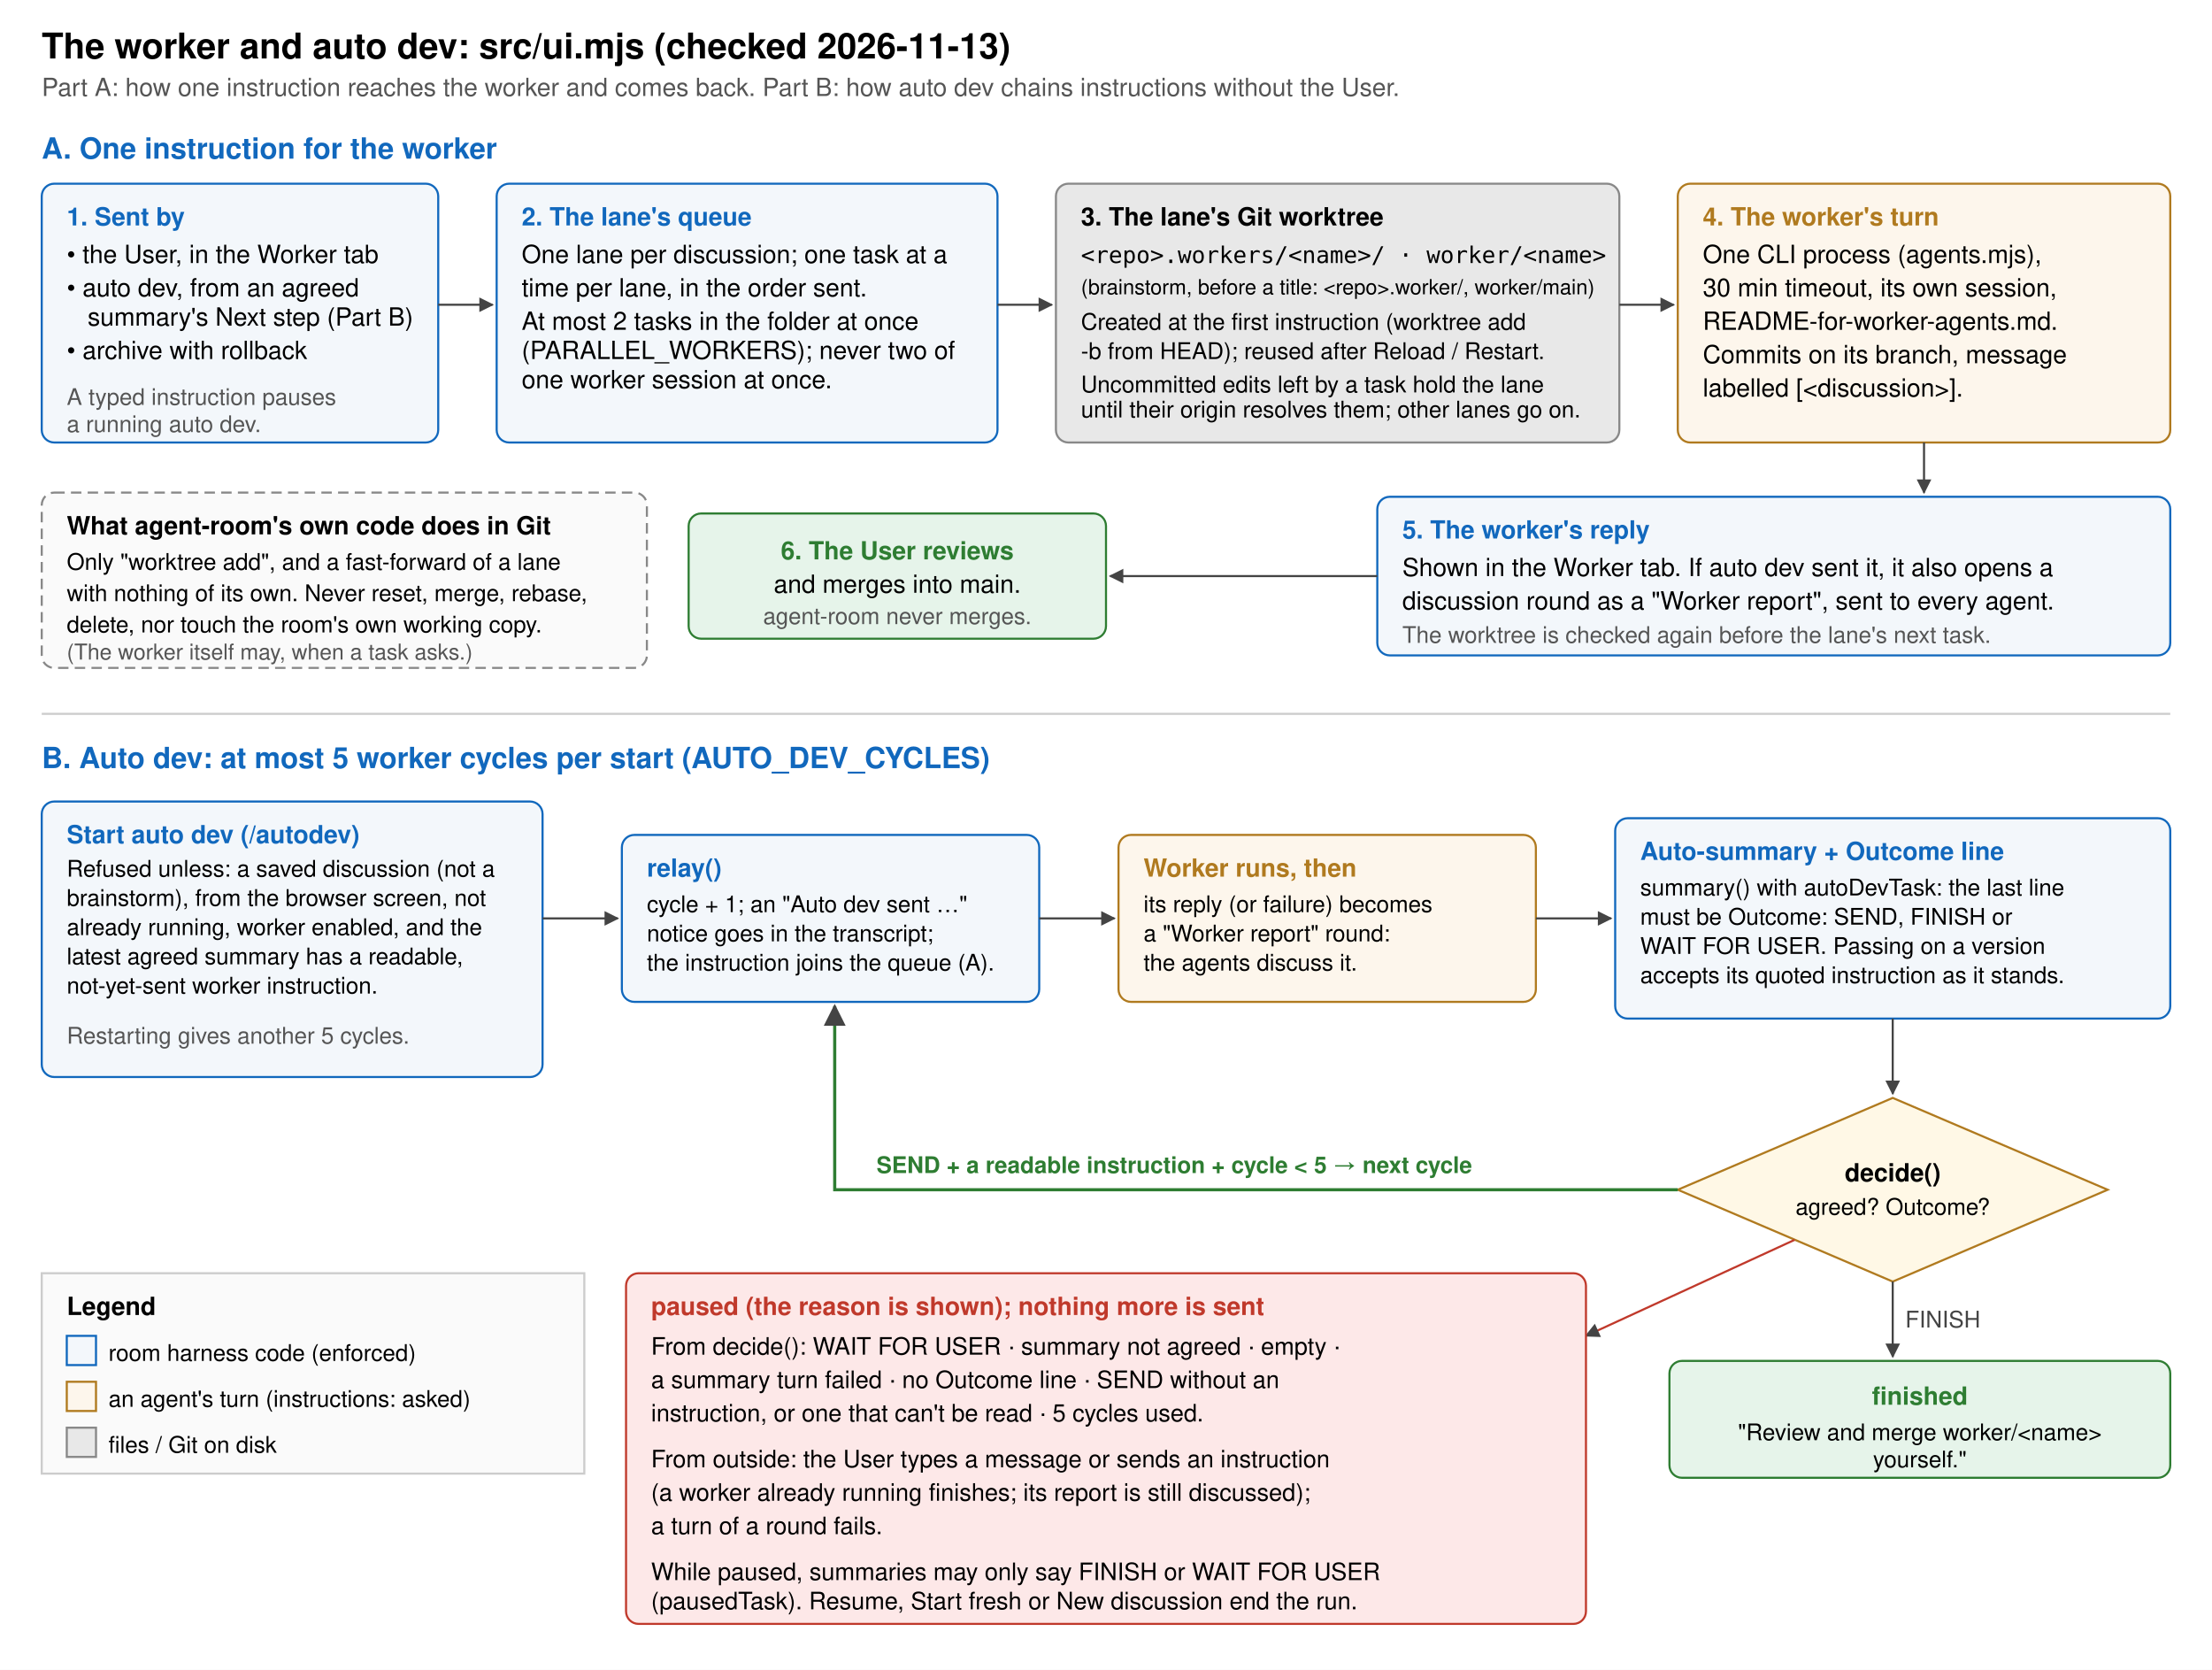
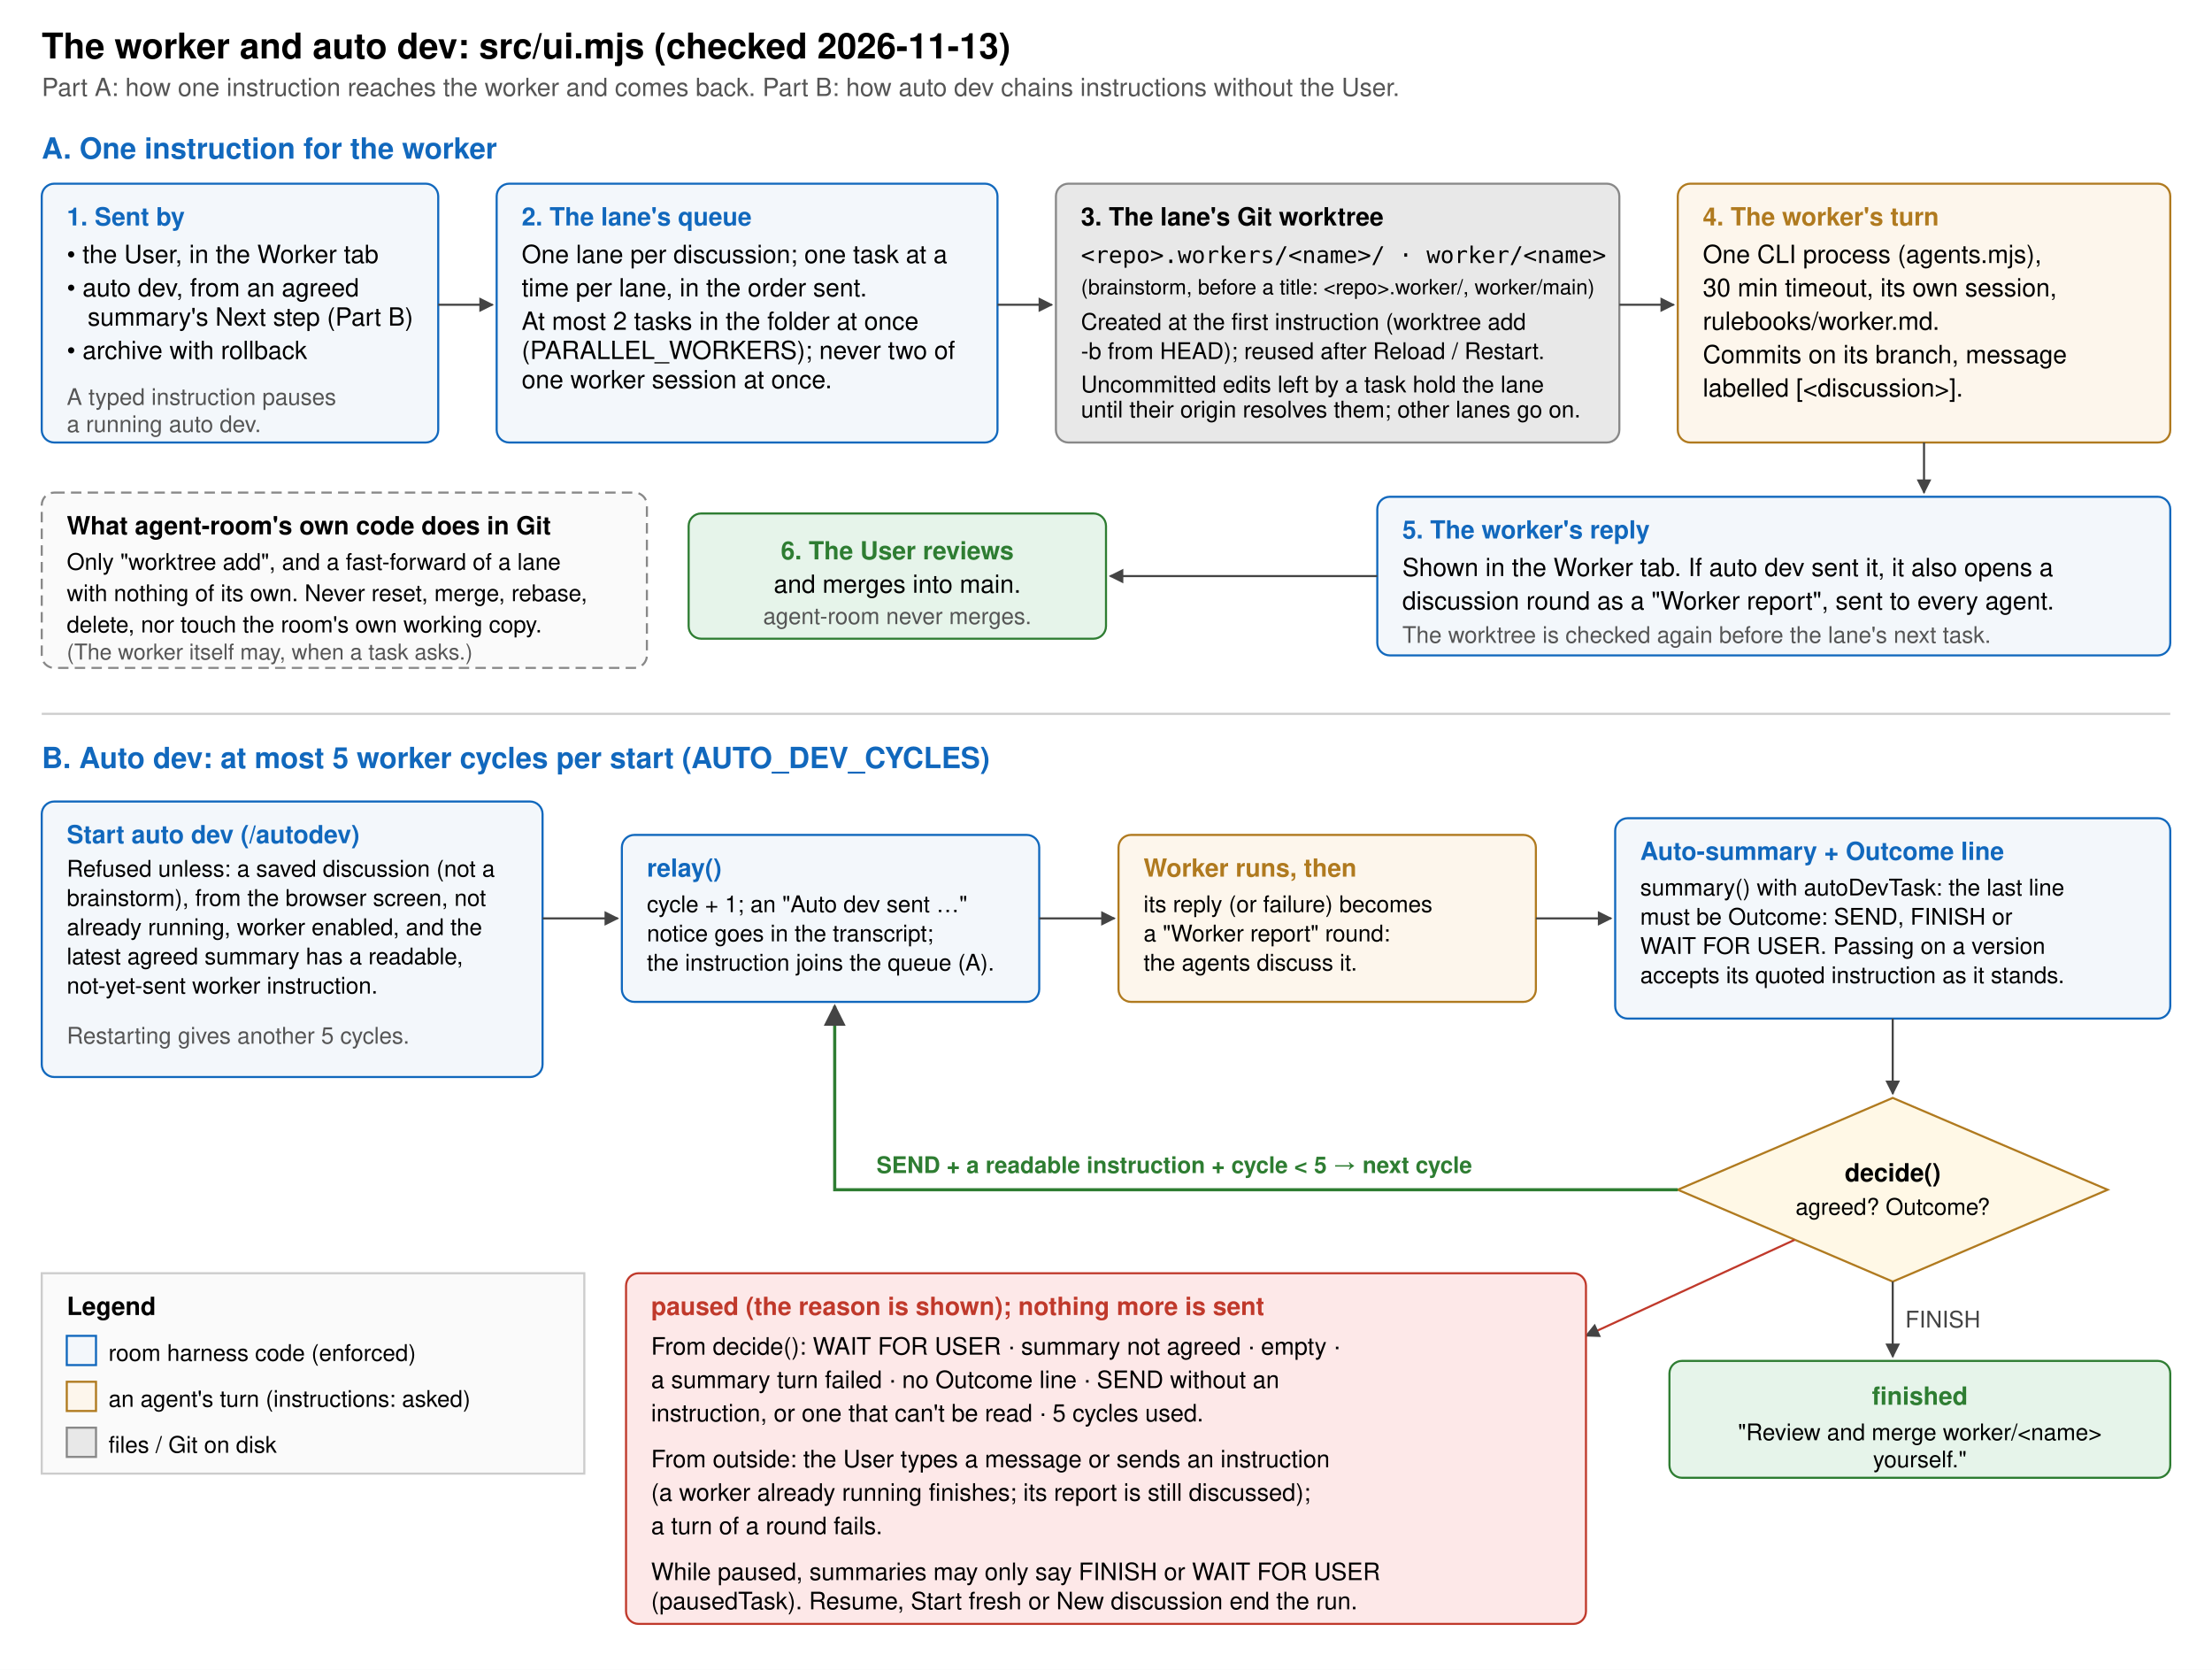
<svg xmlns="http://www.w3.org/2000/svg" viewBox="0 0 1060 800" font-family="Helvetica, Arial, sans-serif" font-size="12">
  <defs>
    <marker id="a" viewBox="0 0 10 10" refX="9" refY="5" markerWidth="7" markerHeight="7" orient="auto">
      <path d="M0,0 L10,5 L0,10 z" fill="#444" />
    </marker>
  </defs>
  <rect width="1060" height="800" fill="#fff" />
  <text x="20" y="28" font-size="17" font-weight="bold">The worker and auto dev: src/ui.mjs (checked 2026-11-13)</text>
  <text x="20" y="46" fill="#555">Part A: how one instruction reaches the worker and comes back. Part B: how auto dev chains instructions without the User.</text>
  <text x="20" y="76" font-size="14" font-weight="bold" fill="#1168bd">A. One instruction for the worker</text>
  <rect x="20" y="88" width="190" height="124" rx="6" fill="#f3f7fb" stroke="#1168bd" />
  <text x="32" y="108" font-weight="bold" fill="#1168bd">1. Sent by</text>
  <text x="32" y="126">• the User, in the Worker tab</text>
  <text x="32" y="142">• auto dev, from an agreed</text>
  <text x="42" y="156">summary's Next step (Part B)</text>
  <text x="32" y="172">• archive with rollback</text>
  <text x="32" y="194" font-size="11" fill="#555">A typed instruction pauses</text>
  <text x="32" y="207" font-size="11" fill="#555">a running auto dev.</text>
  <line x1="210" y1="146" x2="236" y2="146" stroke="#444" marker-end="url(#a)" />
  <rect x="238" y="88" width="240" height="124" rx="6" fill="#f3f7fb" stroke="#1168bd" />
  <text x="250" y="108" font-weight="bold" fill="#1168bd">2. The lane's queue</text>
  <text x="250" y="126">One lane per discussion; one task at a</text>
  <text x="250" y="142">time per lane, in the order sent.</text>
  <text x="250" y="158">At most 2 tasks in the folder at once</text>
  <text x="250" y="172">(PARALLEL_WORKERS); never two of</text>
  <text x="250" y="186">one worker session at once.</text>
  <line x1="478" y1="146" x2="504" y2="146" stroke="#444" marker-end="url(#a)" />
  <rect x="506" y="88" width="270" height="124" rx="6" fill="#e8e8e8" stroke="#888" />
  <text x="518" y="108" font-weight="bold">3. The lane's Git worktree</text>
  <text x="518" y="126" font-family="monospace" font-size="11">&lt;repo&gt;.workers/&lt;name&gt;/ · worker/&lt;name&gt;</text>
  <text x="518" y="141" font-size="10">(brainstorm, before a title: &lt;repo&gt;.worker/, worker/main)</text>
  <text x="518" y="158" font-size="11">Created at the first instruction (worktree add</text>
  <text x="518" y="172" font-size="11">-b from HEAD); reused after Reload / Restart.</text>
  <text x="518" y="188" font-size="11">Uncommitted edits left by a task hold the lane</text>
  <text x="518" y="200" font-size="11">until their origin resolves them; other lanes go on.</text>
  <line x1="776" y1="146" x2="802" y2="146" stroke="#444" marker-end="url(#a)" />
  <rect x="804" y="88" width="236" height="124" rx="6" fill="#fdf6ec" stroke="#b07a1f" />
  <text x="816" y="108" font-weight="bold" fill="#b07a1f">4. The worker's turn</text>
  <text x="816" y="126">One CLI process (agents.mjs),</text>
  <text x="816" y="142">30 min timeout, its own session,</text>
-   <text x="816" y="158">README-for-worker-agents.md.</text>
+   <text x="816" y="158">rulebooks/worker.md.</text>
  <text x="816" y="174">Commits on its branch, message</text>
  <text x="816" y="190">labelled [&lt;discussion&gt;].</text>
  <line x1="922" y1="212" x2="922" y2="236" stroke="#444" marker-end="url(#a)" />
  <rect x="660" y="238" width="380" height="76" rx="6" fill="#f3f7fb" stroke="#1168bd" />
  <text x="672" y="258" font-weight="bold" fill="#1168bd">5. The worker's reply</text>
  <text x="672" y="276">Shown in the Worker tab. If auto dev sent it, it also opens a</text>
  <text x="672" y="292">discussion round as a "Worker report", sent to every agent.</text>
  <text x="672" y="308" font-size="11" fill="#555">The worktree is checked again before the lane's next task.</text>
  <line x1="660" y1="276" x2="532" y2="276" stroke="#444" marker-end="url(#a)" />
  <rect x="330" y="246" width="200" height="60" rx="6" fill="#e6f4ea" stroke="#2e7d32" />
  <text x="430" y="268" text-anchor="middle" font-weight="bold" fill="#2e7d32">6. The User reviews</text>
  <text x="430" y="284" text-anchor="middle">and merges into main.</text>
  <text x="430" y="299" text-anchor="middle" font-size="11" fill="#555">agent-room never merges.</text>
  <rect x="20" y="236" width="290" height="84" rx="6" fill="#fafafa" stroke="#888" stroke-dasharray="5 3" />
  <text x="32" y="256" font-weight="bold">What agent-room's own code does in Git</text>
  <text x="32" y="273" font-size="11">Only "worktree add", and a fast-forward of a lane</text>
  <text x="32" y="288" font-size="11">with nothing of its own. Never reset, merge, rebase,</text>
  <text x="32" y="303" font-size="11">delete, nor touch the room's own working copy.</text>
  <text x="32" y="316" font-size="10.5" fill="#555">(The worker itself may, when a task asks.)</text>
  <line x1="20" y1="342" x2="1040" y2="342" stroke="#ccc" />
  <text x="20" y="368" font-size="14" font-weight="bold" fill="#1168bd">B. Auto dev: at most 5 worker cycles per start (AUTO_DEV_CYCLES)</text>
  <rect x="20" y="384" width="240" height="132" rx="6" fill="#f3f7fb" stroke="#1168bd" />
  <text x="32" y="404" font-weight="bold" fill="#1168bd">Start auto dev (/autodev)</text>
  <text x="32" y="420" font-size="11">Refused unless: a saved discussion (not a</text>
  <text x="32" y="434" font-size="11">brainstorm), from the browser screen, not</text>
  <text x="32" y="448" font-size="11">already running, worker enabled, and the</text>
  <text x="32" y="462" font-size="11">latest agreed summary has a readable,</text>
  <text x="32" y="476" font-size="11">not-yet-sent worker instruction.</text>
  <text x="32" y="500" font-size="11" fill="#555">Restarting gives another 5 cycles.</text>
  <line x1="260" y1="440" x2="296" y2="440" stroke="#444" marker-end="url(#a)" />
  <rect x="298" y="400" width="200" height="80" rx="6" fill="#f3f7fb" stroke="#1168bd" />
  <text x="310" y="420" font-weight="bold" fill="#1168bd">relay()</text>
  <text x="310" y="437" font-size="11">cycle + 1; an "Auto dev sent …"</text>
  <text x="310" y="451" font-size="11">notice goes in the transcript;</text>
  <text x="310" y="465" font-size="11">the instruction joins the queue (A).</text>
  <line x1="498" y1="440" x2="534" y2="440" stroke="#444" marker-end="url(#a)" />
  <rect x="536" y="400" width="200" height="80" rx="6" fill="#fdf6ec" stroke="#b07a1f" />
  <text x="548" y="420" font-weight="bold" fill="#b07a1f">Worker runs, then</text>
  <text x="548" y="437" font-size="11">its reply (or failure) becomes</text>
  <text x="548" y="451" font-size="11">a "Worker report" round:</text>
  <text x="548" y="465" font-size="11">the agents discuss it.</text>
  <line x1="736" y1="440" x2="772" y2="440" stroke="#444" marker-end="url(#a)" />
  <rect x="774" y="392" width="266" height="96" rx="6" fill="#f3f7fb" stroke="#1168bd" />
  <text x="786" y="412" font-weight="bold" fill="#1168bd">Auto-summary + Outcome line</text>
  <text x="786" y="429" font-size="11">summary() with autoDevTask: the last line</text>
  <text x="786" y="443" font-size="11">must be Outcome: SEND, FINISH or</text>
  <text x="786" y="457" font-size="11">WAIT FOR USER. Passing on a version</text>
  <text x="786" y="471" font-size="11">accepts its quoted instruction as it stands.</text>
  <line x1="907" y1="488" x2="907" y2="524" stroke="#444" marker-end="url(#a)" />
  <polygon points="907,526 1010,570 907,614 804,570" fill="#fff8e6" stroke="#b07a1f" />
  <text x="907" y="566" text-anchor="middle" font-weight="bold">decide()</text>
  <text x="907" y="582" text-anchor="middle" font-size="11">agreed? Outcome?</text>
  <polyline points="804,570 400,570 400,482" fill="none" stroke="#2e7d32" stroke-width="1.5" marker-end="url(#a)" />
  <text x="420" y="562" font-size="11" fill="#2e7d32" font-weight="bold">SEND + a readable instruction + cycle &lt; 5 → next cycle</text>
  <line x1="907" y1="614" x2="907" y2="650" stroke="#444" marker-end="url(#a)" />
  <text x="913" y="636" font-size="11" fill="#444">FINISH</text>
  <rect x="800" y="652" width="240" height="56" rx="6" fill="#e6f4ea" stroke="#2e7d32" />
  <text x="920" y="673" text-anchor="middle" font-weight="bold" fill="#2e7d32">finished</text>
  <text x="920" y="690" text-anchor="middle" font-size="11">"Review and merge worker/&lt;name&gt;</text>
  <text x="920" y="703" text-anchor="middle" font-size="11">yourself."</text>
  <polyline points="860,594 760,640" fill="none" stroke="#c0392b" marker-end="url(#a)" />
  <rect x="300" y="610" width="460" height="168" rx="6" fill="#fde8e8" stroke="#c0392b" />
  <text x="312" y="630" font-weight="bold" fill="#c0392b">paused (the reason is shown); nothing more is sent</text>
  <text x="312" y="649" font-size="11.5">From decide(): WAIT FOR USER · summary not agreed · empty ·</text>
  <text x="312" y="665" font-size="11.5">a summary turn failed · no Outcome line · SEND without an</text>
  <text x="312" y="681" font-size="11.5">instruction, or one that can't be read · 5 cycles used.</text>
  <text x="312" y="703" font-size="11.5">From outside: the User types a message or sends an instruction</text>
  <text x="312" y="719" font-size="11.5">(a worker already running finishes; its report is still discussed);</text>
  <text x="312" y="735" font-size="11.5">a turn of a round fails.</text>
  <text x="312" y="757" font-size="11.5">While paused, summaries may only say FINISH or WAIT FOR USER</text>
  <text x="312" y="771" font-size="11.5">(pausedTask). Resume, Start fresh or New discussion end the run.</text>
  <rect x="20" y="610" width="260" height="96" fill="#fafafa" stroke="#ccc" />
  <text x="32" y="630" font-weight="bold">Legend</text>
  <rect x="32" y="640" width="14" height="14" fill="#f3f7fb" stroke="#1168bd" />
  <text x="52" y="652" font-size="11">room harness code (enforced)</text>
  <rect x="32" y="662" width="14" height="14" fill="#fdf6ec" stroke="#b07a1f" />
  <text x="52" y="674" font-size="11">an agent's turn (instructions: asked)</text>
  <rect x="32" y="684" width="14" height="14" fill="#e8e8e8" stroke="#888" />
  <text x="52" y="696" font-size="11">files / Git on disk</text>
</svg>
